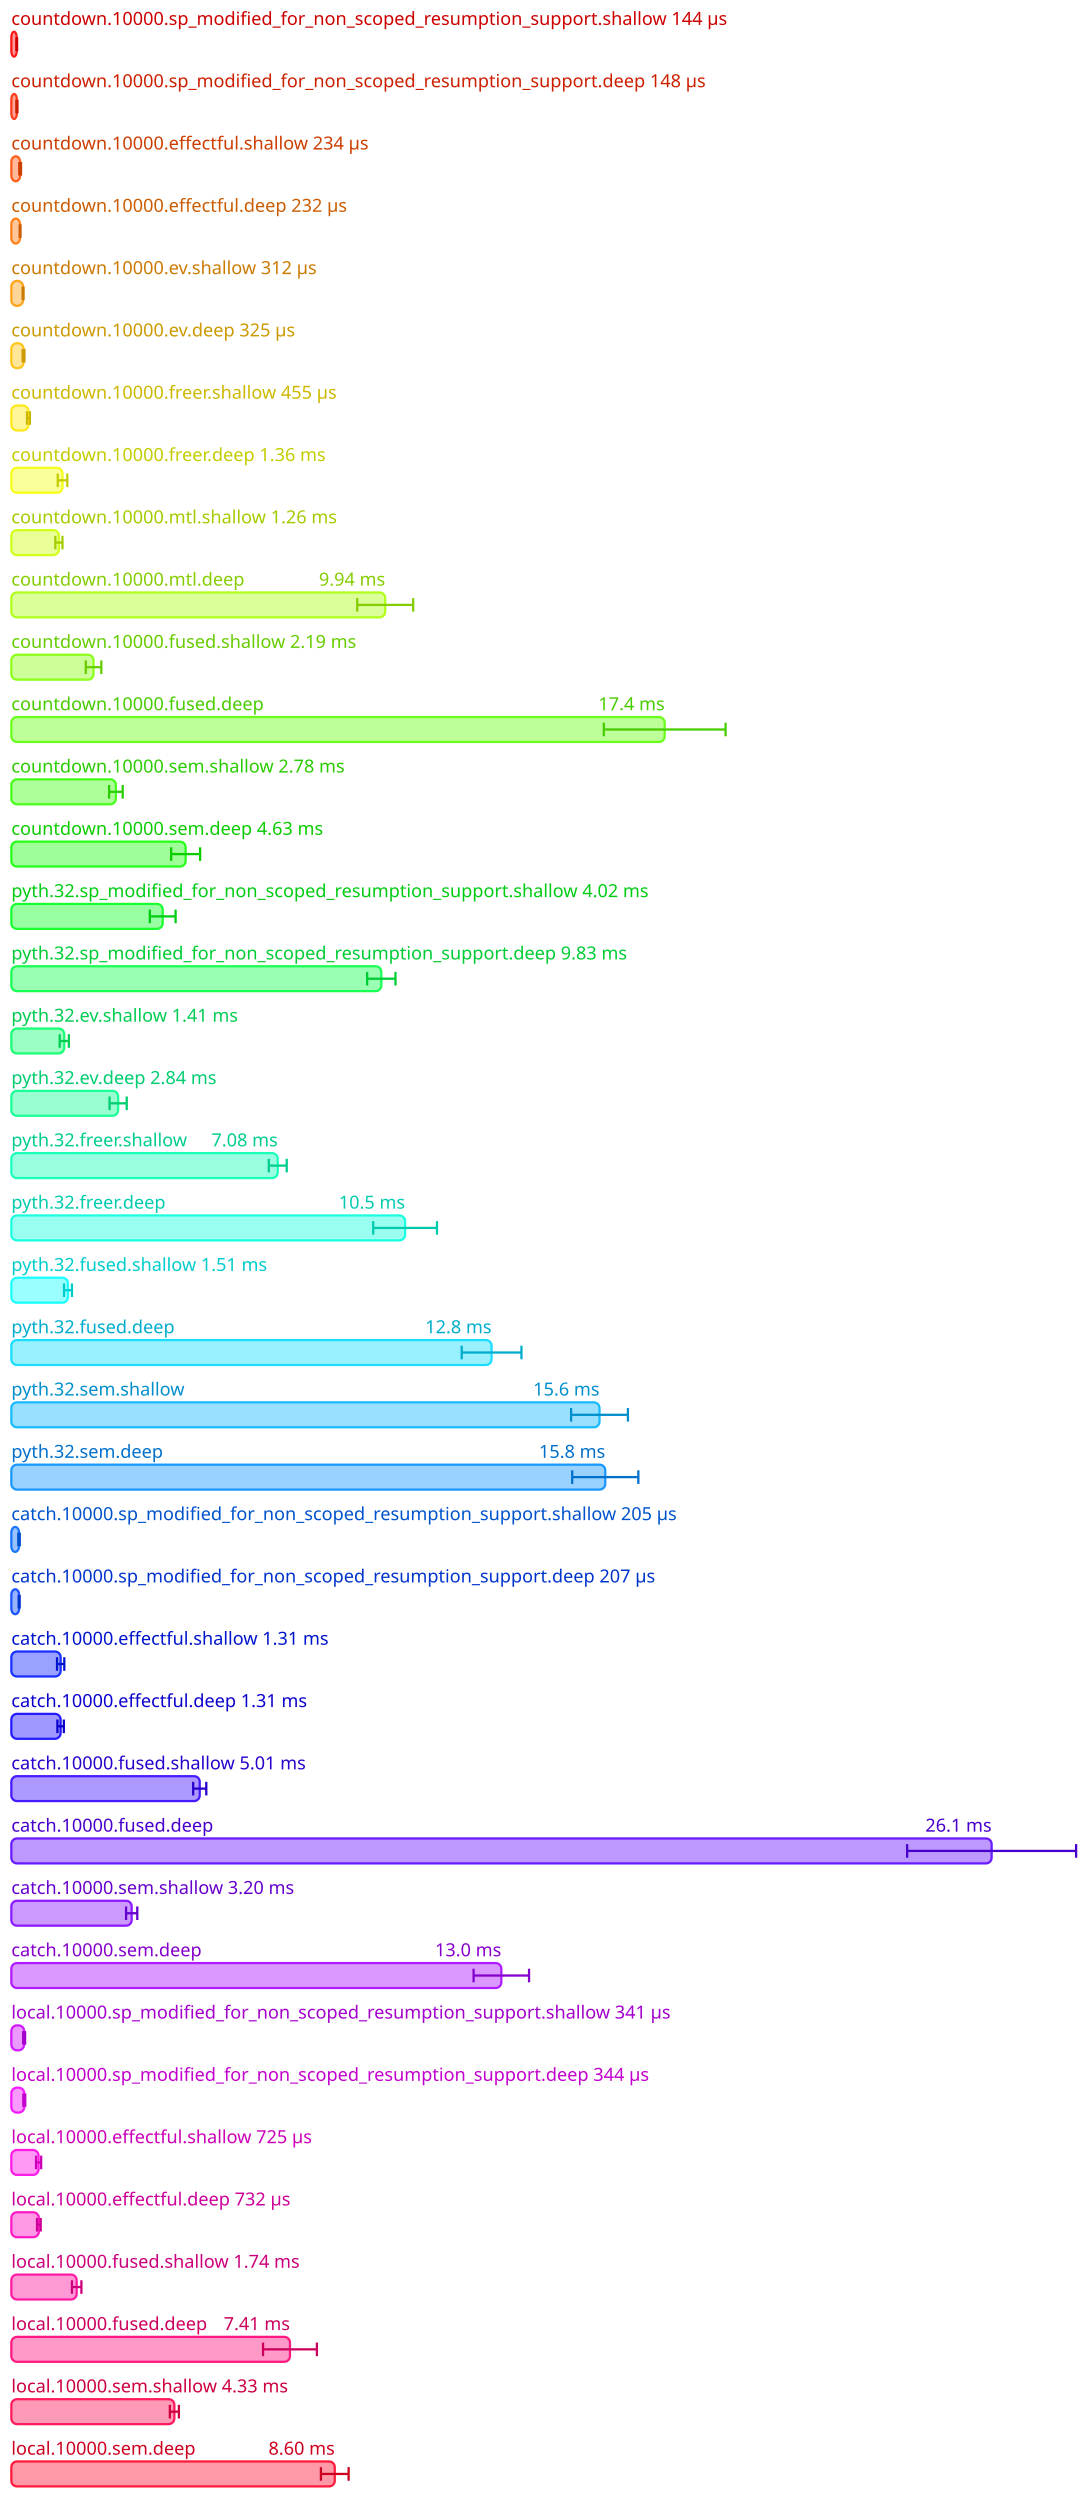
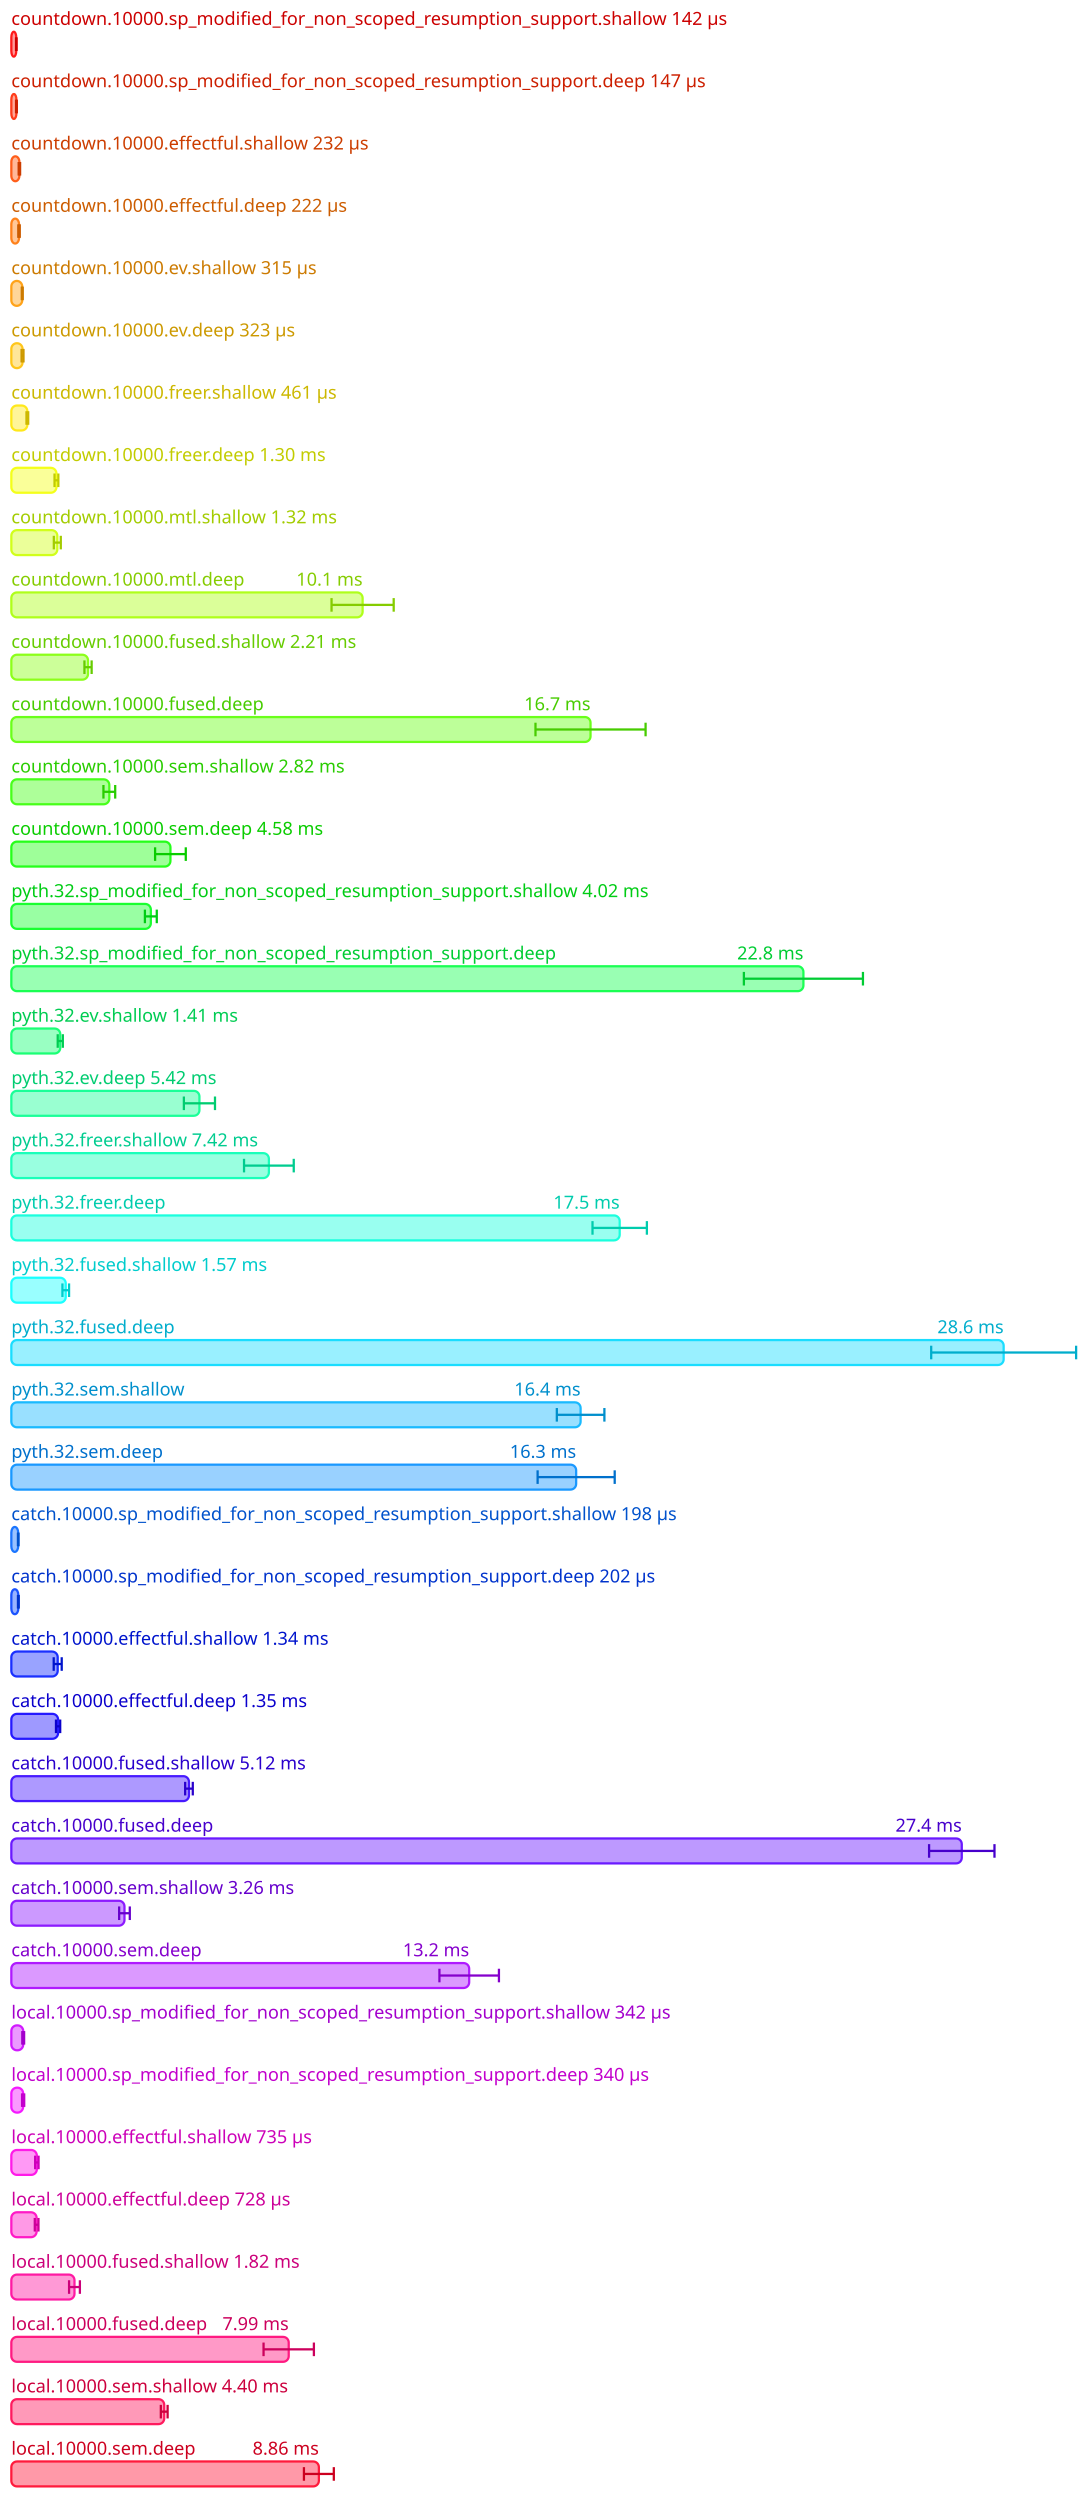
<svg xmlns="http://www.w3.org/2000/svg" height="2207" width="960.0" font-size="16" font-family="sans-serif" stroke-width="2">
  <g transform="translate(10.0 0)">
-     <text fill="hsl(0, 100%, 40%)" y="22">countdown.10000.sp_modified_for_non_scoped_resumption_support.shallow 144  μs</text>
-     <g>
-       <rect y="28" rx="5" height="22" width="4.786" fill="hsl(0, 100%, 80%)" stroke="hsl(0, 100%, 55%)" />
+     <text fill="hsl(0, 100%, 40%)" y="22">countdown.10000.sp_modified_for_non_scoped_resumption_support.shallow 142  μs</text>
+     <g>
+       <rect y="28" rx="5" height="22" width="4.361" fill="hsl(0, 100%, 80%)" stroke="hsl(0, 100%, 55%)" />
      <g stroke="hsl(0, 100%, 40%)">
-         <line x1="4.489" x2="5.084" y1="39" y2="39" />
-         <line x1="4.489" x2="4.489" y1="33" y2="45" />
-         <line x1="5.084" x2="5.084" y1="33" y2="45" />
-       </g>
-     </g>
-     <text fill="hsl(9, 100%, 40%)" y="77">countdown.10000.sp_modified_for_non_scoped_resumption_support.deep 148  μs</text>
-     <g>
-       <rect y="83" rx="5" height="22" width="4.923" fill="hsl(9, 100%, 80%)" stroke="hsl(9, 100%, 55%)" />
+         <line x1="4.164" x2="4.557" y1="39" y2="39" />
+         <line x1="4.164" x2="4.164" y1="33" y2="45" />
+         <line x1="4.557" x2="4.557" y1="33" y2="45" />
+       </g>
+     </g>
+     <text fill="hsl(9, 100%, 40%)" y="77">countdown.10000.sp_modified_for_non_scoped_resumption_support.deep 147  μs</text>
+     <g>
+       <rect y="83" rx="5" height="22" width="4.509" fill="hsl(9, 100%, 80%)" stroke="hsl(9, 100%, 55%)" />
      <g stroke="hsl(9, 100%, 40%)">
-         <line x1="4.466" x2="5.38" y1="94" y2="94" />
-         <line x1="4.466" x2="4.466" y1="88" y2="100" />
-         <line x1="5.38" x2="5.38" y1="88" y2="100" />
-       </g>
-     </g>
-     <text fill="hsl(18, 100%, 40%)" y="132">countdown.10000.effectful.shallow 234  μs</text>
-     <g>
-       <rect y="138" rx="5" height="22" width="7.783" fill="hsl(18, 100%, 80%)" stroke="hsl(18, 100%, 55%)" />
+         <line x1="4.171" x2="4.846" y1="94" y2="94" />
+         <line x1="4.171" x2="4.171" y1="88" y2="100" />
+         <line x1="4.846" x2="4.846" y1="88" y2="100" />
+       </g>
+     </g>
+     <text fill="hsl(18, 100%, 40%)" y="132">countdown.10000.effectful.shallow 232  μs</text>
+     <g>
+       <rect y="138" rx="5" height="22" width="7.116" fill="hsl(18, 100%, 80%)" stroke="hsl(18, 100%, 55%)" />
      <g stroke="hsl(18, 100%, 40%)">
-         <line x1="7.029" x2="8.536" y1="149" y2="149" />
-         <line x1="7.029" x2="7.029" y1="143" y2="155" />
-         <line x1="8.536" x2="8.536" y1="143" y2="155" />
-       </g>
-     </g>
-     <text fill="hsl(27, 100%, 40%)" y="187">countdown.10000.effectful.deep 232  μs</text>
-     <g>
-       <rect y="193" rx="5" height="22" width="7.708" fill="hsl(27, 100%, 80%)" stroke="hsl(27, 100%, 55%)" />
+         <line x1="6.486" x2="7.745" y1="149" y2="149" />
+         <line x1="6.486" x2="6.486" y1="143" y2="155" />
+         <line x1="7.745" x2="7.745" y1="143" y2="155" />
+       </g>
+     </g>
+     <text fill="hsl(27, 100%, 40%)" y="187">countdown.10000.effectful.deep 222  μs</text>
+     <g>
+       <rect y="193" rx="5" height="22" width="6.801" fill="hsl(27, 100%, 80%)" stroke="hsl(27, 100%, 55%)" />
      <g stroke="hsl(27, 100%, 40%)">
-         <line x1="7.352" x2="8.064" y1="204" y2="204" />
-         <line x1="7.352" x2="7.352" y1="198" y2="210" />
-         <line x1="8.064" x2="8.064" y1="198" y2="210" />
-       </g>
-     </g>
-     <text fill="hsl(36, 100%, 40%)" y="242">countdown.10000.ev.shallow 312  μs</text>
-     <g>
-       <rect y="248" rx="5" height="22" width="10.368" fill="hsl(36, 100%, 80%)" stroke="hsl(36, 100%, 55%)" />
+         <line x1="6.152" x2="7.451" y1="204" y2="204" />
+         <line x1="6.152" x2="6.152" y1="198" y2="210" />
+         <line x1="7.451" x2="7.451" y1="198" y2="210" />
+       </g>
+     </g>
+     <text fill="hsl(36, 100%, 40%)" y="242">countdown.10000.ev.shallow 315  μs</text>
+     <g>
+       <rect y="248" rx="5" height="22" width="9.65" fill="hsl(36, 100%, 80%)" stroke="hsl(36, 100%, 55%)" />
      <g stroke="hsl(36, 100%, 40%)">
-         <line x1="10.001" x2="10.734" y1="259" y2="259" />
-         <line x1="10.001" x2="10.001" y1="253" y2="265" />
-         <line x1="10.734" x2="10.734" y1="253" y2="265" />
-       </g>
-     </g>
-     <text fill="hsl(45, 100%, 40%)" y="297">countdown.10000.ev.deep 325  μs</text>
-     <g>
-       <rect y="303" rx="5" height="22" width="10.789" fill="hsl(45, 100%, 80%)" stroke="hsl(45, 100%, 55%)" />
+         <line x1="9.234" x2="10.067" y1="259" y2="259" />
+         <line x1="9.234" x2="9.234" y1="253" y2="265" />
+         <line x1="10.067" x2="10.067" y1="253" y2="265" />
+       </g>
+     </g>
+     <text fill="hsl(45, 100%, 40%)" y="297">countdown.10000.ev.deep 323  μs</text>
+     <g>
+       <rect y="303" rx="5" height="22" width="9.902" fill="hsl(45, 100%, 80%)" stroke="hsl(45, 100%, 55%)" />
      <g stroke="hsl(45, 100%, 40%)">
-         <line x1="10.007" x2="11.571" y1="314" y2="314" />
-         <line x1="10.007" x2="10.007" y1="308" y2="320" />
-         <line x1="11.571" x2="11.571" y1="308" y2="320" />
-       </g>
-     </g>
-     <text fill="hsl(54, 100%, 40%)" y="352">countdown.10000.freer.shallow 455  μs</text>
-     <g>
-       <rect y="358" rx="5" height="22" width="15.099" fill="hsl(54, 100%, 80%)" stroke="hsl(54, 100%, 55%)" />
+         <line x1="9.057" x2="10.747" y1="314" y2="314" />
+         <line x1="9.057" x2="9.057" y1="308" y2="320" />
+         <line x1="10.747" x2="10.747" y1="308" y2="320" />
+       </g>
+     </g>
+     <text fill="hsl(54, 100%, 40%)" y="352">countdown.10000.freer.shallow 461  μs</text>
+     <g>
+       <rect y="358" rx="5" height="22" width="14.137" fill="hsl(54, 100%, 80%)" stroke="hsl(54, 100%, 55%)" />
      <g stroke="hsl(54, 100%, 40%)">
-         <line x1="13.824" x2="16.374" y1="369" y2="369" />
-         <line x1="13.824" x2="13.824" y1="363" y2="375" />
-         <line x1="16.374" x2="16.374" y1="363" y2="375" />
-       </g>
-     </g>
-     <text fill="hsl(63, 100%, 40%)" y="407">countdown.10000.freer.deep 1.36 ms</text>
-     <g>
-       <rect y="413" rx="5" height="22" width="45.186" fill="hsl(63, 100%, 80%)" stroke="hsl(63, 100%, 55%)" />
+         <line x1="13.374" x2="14.9" y1="369" y2="369" />
+         <line x1="13.374" x2="13.374" y1="363" y2="375" />
+         <line x1="14.9" x2="14.9" y1="363" y2="375" />
+       </g>
+     </g>
+     <text fill="hsl(63, 100%, 40%)" y="407">countdown.10000.freer.deep 1.30 ms</text>
+     <g>
+       <rect y="413" rx="5" height="22" width="39.823" fill="hsl(63, 100%, 80%)" stroke="hsl(63, 100%, 55%)" />
      <g stroke="hsl(63, 100%, 40%)">
-         <line x1="40.967" x2="49.405" y1="424" y2="424" />
-         <line x1="40.967" x2="40.967" y1="418" y2="430" />
-         <line x1="49.405" x2="49.405" y1="418" y2="430" />
-       </g>
-     </g>
-     <text fill="hsl(72, 100%, 40%)" y="462">countdown.10000.mtl.shallow 1.26 ms</text>
-     <g>
-       <rect y="468" rx="5" height="22" width="42.006" fill="hsl(72, 100%, 80%)" stroke="hsl(72, 100%, 55%)" />
+         <line x1="38.142" x2="41.503" y1="424" y2="424" />
+         <line x1="38.142" x2="38.142" y1="418" y2="430" />
+         <line x1="41.503" x2="41.503" y1="418" y2="430" />
+       </g>
+     </g>
+     <text fill="hsl(72, 100%, 40%)" y="462">countdown.10000.mtl.shallow 1.32 ms</text>
+     <g>
+       <rect y="468" rx="5" height="22" width="40.596" fill="hsl(72, 100%, 80%)" stroke="hsl(72, 100%, 55%)" />
      <g stroke="hsl(72, 100%, 40%)">
-         <line x1="38.856" x2="45.157" y1="479" y2="479" />
-         <line x1="38.856" x2="38.856" y1="473" y2="485" />
-         <line x1="45.157" x2="45.157" y1="473" y2="485" />
+         <line x1="37.519" x2="43.672" y1="479" y2="479" />
+         <line x1="37.519" x2="37.519" y1="473" y2="485" />
+         <line x1="43.672" x2="43.672" y1="473" y2="485" />
      </g>
    </g>
    <g fill="hsl(81, 100%, 40%)">
      <text y="517">countdown.10000.mtl.deep</text>
-       <text y="517" x="330.058" text-anchor="end">9.94 ms</text>
-     </g>
-     <g>
-       <rect y="523" rx="5" height="22" width="330.058" fill="hsl(81, 100%, 80%)" stroke="hsl(81, 100%, 55%)" />
+       <text y="517" x="310.121" text-anchor="end">10.1 ms</text>
+     </g>
+     <g>
+       <rect y="523" rx="5" height="22" width="310.121" fill="hsl(81, 100%, 80%)" stroke="hsl(81, 100%, 55%)" />
      <g stroke="hsl(81, 100%, 40%)">
-         <line x1="305.349" x2="354.767" y1="534" y2="534" />
-         <line x1="305.349" x2="305.349" y1="528" y2="540" />
-         <line x1="354.767" x2="354.767" y1="528" y2="540" />
-       </g>
-     </g>
-     <text fill="hsl(90, 100%, 40%)" y="572">countdown.10000.fused.shallow 2.19 ms</text>
-     <g>
-       <rect y="578" rx="5" height="22" width="72.582" fill="hsl(90, 100%, 80%)" stroke="hsl(90, 100%, 55%)" />
+         <line x1="282.687" x2="337.555" y1="534" y2="534" />
+         <line x1="282.687" x2="282.687" y1="528" y2="540" />
+         <line x1="337.555" x2="337.555" y1="528" y2="540" />
+       </g>
+     </g>
+     <text fill="hsl(90, 100%, 40%)" y="572">countdown.10000.fused.shallow 2.21 ms</text>
+     <g>
+       <rect y="578" rx="5" height="22" width="67.719" fill="hsl(90, 100%, 80%)" stroke="hsl(90, 100%, 55%)" />
      <g stroke="hsl(90, 100%, 40%)">
-         <line x1="65.713" x2="79.452" y1="589" y2="589" />
-         <line x1="65.713" x2="65.713" y1="583" y2="595" />
-         <line x1="79.452" x2="79.452" y1="583" y2="595" />
+         <line x1="64.544" x2="70.894" y1="589" y2="589" />
+         <line x1="64.544" x2="64.544" y1="583" y2="595" />
+         <line x1="70.894" x2="70.894" y1="583" y2="595" />
      </g>
    </g>
    <g fill="hsl(99, 100%, 40%)">
      <text y="627">countdown.10000.fused.deep</text>
-       <text y="627" x="576.783" text-anchor="end">17.4 ms</text>
-     </g>
-     <g>
-       <rect y="633" rx="5" height="22" width="576.783" fill="hsl(99, 100%, 80%)" stroke="hsl(99, 100%, 55%)" />
+       <text y="627" x="511.326" text-anchor="end">16.7 ms</text>
+     </g>
+     <g>
+       <rect y="633" rx="5" height="22" width="511.326" fill="hsl(99, 100%, 80%)" stroke="hsl(99, 100%, 55%)" />
      <g stroke="hsl(99, 100%, 40%)">
-         <line x1="523.038" x2="630.529" y1="644" y2="644" />
-         <line x1="523.038" x2="523.038" y1="638" y2="650" />
-         <line x1="630.529" x2="630.529" y1="638" y2="650" />
-       </g>
-     </g>
-     <text fill="hsl(108, 100%, 40%)" y="682">countdown.10000.sem.shallow 2.78 ms</text>
-     <g>
-       <rect y="688" rx="5" height="22" width="92.338" fill="hsl(108, 100%, 80%)" stroke="hsl(108, 100%, 55%)" />
+         <line x1="462.728" x2="559.925" y1="644" y2="644" />
+         <line x1="462.728" x2="462.728" y1="638" y2="650" />
+         <line x1="559.925" x2="559.925" y1="638" y2="650" />
+       </g>
+     </g>
+     <text fill="hsl(108, 100%, 40%)" y="682">countdown.10000.sem.shallow 2.82 ms</text>
+     <g>
+       <rect y="688" rx="5" height="22" width="86.506" fill="hsl(108, 100%, 80%)" stroke="hsl(108, 100%, 55%)" />
      <g stroke="hsl(108, 100%, 40%)">
-         <line x1="86.357" x2="98.32" y1="699" y2="699" />
-         <line x1="86.357" x2="86.357" y1="693" y2="705" />
-         <line x1="98.32" x2="98.32" y1="693" y2="705" />
-       </g>
-     </g>
-     <text fill="hsl(117, 100%, 40%)" y="737">countdown.10000.sem.deep 4.63 ms</text>
-     <g>
-       <rect y="743" rx="5" height="22" width="153.887" fill="hsl(117, 100%, 80%)" stroke="hsl(117, 100%, 55%)" />
+         <line x1="81.317" x2="91.694" y1="699" y2="699" />
+         <line x1="81.317" x2="81.317" y1="693" y2="705" />
+         <line x1="91.694" x2="91.694" y1="693" y2="705" />
+       </g>
+     </g>
+     <text fill="hsl(117, 100%, 40%)" y="737">countdown.10000.sem.deep 4.58 ms</text>
+     <g>
+       <rect y="743" rx="5" height="22" width="140.467" fill="hsl(117, 100%, 80%)" stroke="hsl(117, 100%, 55%)" />
      <g stroke="hsl(117, 100%, 40%)">
-         <line x1="141.114" x2="166.66" y1="754" y2="754" />
-         <line x1="141.114" x2="141.114" y1="748" y2="760" />
-         <line x1="166.66" x2="166.66" y1="748" y2="760" />
+         <line x1="126.925" x2="154.009" y1="754" y2="754" />
+         <line x1="126.925" x2="126.925" y1="748" y2="760" />
+         <line x1="154.009" x2="154.009" y1="748" y2="760" />
      </g>
    </g>
    <text fill="hsl(126, 100%, 40%)" y="792">pyth.32.sp_modified_for_non_scoped_resumption_support.shallow 4.02 ms</text>
    <g>
-       <rect y="798" rx="5" height="22" width="133.634" fill="hsl(126, 100%, 80%)" stroke="hsl(126, 100%, 55%)" />
+       <rect y="798" rx="5" height="22" width="123.164" fill="hsl(126, 100%, 80%)" stroke="hsl(126, 100%, 55%)" />
      <g stroke="hsl(126, 100%, 40%)">
-         <line x1="122.252" x2="145.015" y1="809" y2="809" />
-         <line x1="122.252" x2="122.252" y1="803" y2="815" />
-         <line x1="145.015" x2="145.015" y1="803" y2="815" />
-       </g>
-     </g>
-     <text fill="hsl(135, 100%, 40%)" y="847">pyth.32.sp_modified_for_non_scoped_resumption_support.deep 9.83 ms</text>
-     <g>
-       <rect y="853" rx="5" height="22" width="326.627" fill="hsl(135, 100%, 80%)" stroke="hsl(135, 100%, 55%)" />
+         <line x1="117.924" x2="128.405" y1="809" y2="809" />
+         <line x1="117.924" x2="117.924" y1="803" y2="815" />
+         <line x1="128.405" x2="128.405" y1="803" y2="815" />
+       </g>
+     </g>
+     <g fill="hsl(135, 100%, 40%)">
+       <text y="847">pyth.32.sp_modified_for_non_scoped_resumption_support.deep</text>
+       <text y="847" x="699.254" text-anchor="end">22.8 ms</text>
+     </g>
+     <g>
+       <rect y="853" rx="5" height="22" width="699.254" fill="hsl(135, 100%, 80%)" stroke="hsl(135, 100%, 55%)" />
      <g stroke="hsl(135, 100%, 40%)">
-         <line x1="314.113" x2="339.14" y1="864" y2="864" />
-         <line x1="314.113" x2="314.113" y1="858" y2="870" />
-         <line x1="339.14" x2="339.14" y1="858" y2="870" />
+         <line x1="646.696" x2="751.812" y1="864" y2="864" />
+         <line x1="646.696" x2="646.696" y1="858" y2="870" />
+         <line x1="751.812" x2="751.812" y1="858" y2="870" />
      </g>
    </g>
    <text fill="hsl(144, 100%, 40%)" y="902">pyth.32.ev.shallow 1.41 ms</text>
    <g>
-       <rect y="908" rx="5" height="22" width="46.736" fill="hsl(144, 100%, 80%)" stroke="hsl(144, 100%, 55%)" />
+       <rect y="908" rx="5" height="22" width="43.209" fill="hsl(144, 100%, 80%)" stroke="hsl(144, 100%, 55%)" />
      <g stroke="hsl(144, 100%, 40%)">
-         <line x1="42.697" x2="50.774" y1="919" y2="919" />
-         <line x1="42.697" x2="42.697" y1="913" y2="925" />
-         <line x1="50.774" x2="50.774" y1="913" y2="925" />
-       </g>
-     </g>
-     <text fill="hsl(153, 100%, 40%)" y="957">pyth.32.ev.deep 2.84 ms</text>
-     <g>
-       <rect y="963" rx="5" height="22" width="94.292" fill="hsl(153, 100%, 80%)" stroke="hsl(153, 100%, 55%)" />
+         <line x1="40.953" x2="45.465" y1="919" y2="919" />
+         <line x1="40.953" x2="40.953" y1="913" y2="925" />
+         <line x1="45.465" x2="45.465" y1="913" y2="925" />
+       </g>
+     </g>
+     <text fill="hsl(153, 100%, 40%)" y="957">pyth.32.ev.deep 5.42 ms</text>
+     <g>
+       <rect y="963" rx="5" height="22" width="166.059" fill="hsl(153, 100%, 80%)" stroke="hsl(153, 100%, 55%)" />
      <g stroke="hsl(153, 100%, 40%)">
-         <line x1="86.709" x2="101.876" y1="974" y2="974" />
-         <line x1="86.709" x2="86.709" y1="968" y2="980" />
-         <line x1="101.876" x2="101.876" y1="968" y2="980" />
-       </g>
-     </g>
-     <g fill="hsl(162, 100%, 40%)">
-       <text y="1012">pyth.32.freer.shallow</text>
-       <text y="1012" x="235.198" text-anchor="end">7.08 ms</text>
-     </g>
-     <g>
-       <rect y="1018" rx="5" height="22" width="235.198" fill="hsl(162, 100%, 80%)" stroke="hsl(162, 100%, 55%)" />
+         <line x1="152.322" x2="179.796" y1="974" y2="974" />
+         <line x1="152.322" x2="152.322" y1="968" y2="980" />
+         <line x1="179.796" x2="179.796" y1="968" y2="980" />
+       </g>
+     </g>
+     <text fill="hsl(162, 100%, 40%)" y="1012">pyth.32.freer.shallow 7.42 ms</text>
+     <g>
+       <rect y="1018" rx="5" height="22" width="227.378" fill="hsl(162, 100%, 80%)" stroke="hsl(162, 100%, 55%)" />
      <g stroke="hsl(162, 100%, 40%)">
-         <line x1="227.277" x2="243.119" y1="1029" y2="1029" />
-         <line x1="227.277" x2="227.277" y1="1023" y2="1035" />
-         <line x1="243.119" x2="243.119" y1="1023" y2="1035" />
+         <line x1="205.433" x2="249.323" y1="1029" y2="1029" />
+         <line x1="205.433" x2="205.433" y1="1023" y2="1035" />
+         <line x1="249.323" x2="249.323" y1="1023" y2="1035" />
      </g>
    </g>
    <g fill="hsl(171, 100%, 40%)">
      <text y="1067">pyth.32.freer.deep</text>
-       <text y="1067" x="347.611" text-anchor="end">10.5 ms</text>
-     </g>
-     <g>
-       <rect y="1073" rx="5" height="22" width="347.611" fill="hsl(171, 100%, 80%)" stroke="hsl(171, 100%, 55%)" />
+       <text y="1067" x="537.066" text-anchor="end">17.5 ms</text>
+     </g>
+     <g>
+       <rect y="1073" rx="5" height="22" width="537.066" fill="hsl(171, 100%, 80%)" stroke="hsl(171, 100%, 55%)" />
      <g stroke="hsl(171, 100%, 40%)">
-         <line x1="319.472" x2="375.749" y1="1084" y2="1084" />
-         <line x1="319.472" x2="319.472" y1="1078" y2="1090" />
-         <line x1="375.749" x2="375.749" y1="1078" y2="1090" />
-       </g>
-     </g>
-     <text fill="hsl(180, 100%, 40%)" y="1122">pyth.32.fused.shallow 1.51 ms</text>
-     <g>
-       <rect y="1128" rx="5" height="22" width="50.025" fill="hsl(180, 100%, 80%)" stroke="hsl(180, 100%, 55%)" />
+         <line x1="513.066" x2="561.066" y1="1084" y2="1084" />
+         <line x1="513.066" x2="513.066" y1="1078" y2="1090" />
+         <line x1="561.066" x2="561.066" y1="1078" y2="1090" />
+       </g>
+     </g>
+     <text fill="hsl(180, 100%, 40%)" y="1122">pyth.32.fused.shallow 1.57 ms</text>
+     <g>
+       <rect y="1128" rx="5" height="22" width="48.043" fill="hsl(180, 100%, 80%)" stroke="hsl(180, 100%, 55%)" />
      <g stroke="hsl(180, 100%, 40%)">
-         <line x1="46.523" x2="53.527" y1="1139" y2="1139" />
-         <line x1="46.523" x2="46.523" y1="1133" y2="1145" />
-         <line x1="53.527" x2="53.527" y1="1133" y2="1145" />
+         <line x1="45.114" x2="50.973" y1="1139" y2="1139" />
+         <line x1="45.114" x2="45.114" y1="1133" y2="1145" />
+         <line x1="50.973" x2="50.973" y1="1133" y2="1145" />
      </g>
    </g>
    <g fill="hsl(189, 100%, 40%)">
      <text y="1177">pyth.32.fused.deep</text>
-       <text y="1177" x="423.952" text-anchor="end">12.8 ms</text>
-     </g>
-     <g>
-       <rect y="1183" rx="5" height="22" width="423.952" fill="hsl(189, 100%, 80%)" stroke="hsl(189, 100%, 55%)" />
+       <text y="1177" x="876.03" text-anchor="end">28.6 ms</text>
+     </g>
+     <g>
+       <rect y="1183" rx="5" height="22" width="876.03" fill="hsl(189, 100%, 80%)" stroke="hsl(189, 100%, 55%)" />
      <g stroke="hsl(189, 100%, 40%)">
-         <line x1="397.571" x2="450.334" y1="1194" y2="1194" />
-         <line x1="397.571" x2="397.571" y1="1188" y2="1200" />
-         <line x1="450.334" x2="450.334" y1="1188" y2="1200" />
+         <line x1="812.06" x2="940.0" y1="1194" y2="1194" />
+         <line x1="812.06" x2="812.06" y1="1188" y2="1200" />
+         <line x1="940.0" x2="940.0" y1="1188" y2="1200" />
      </g>
    </g>
    <g fill="hsl(198, 100%, 40%)">
      <text y="1232">pyth.32.sem.shallow</text>
-       <text y="1232" x="519.248" text-anchor="end">15.6 ms</text>
-     </g>
-     <g>
-       <rect y="1238" rx="5" height="22" width="519.248" fill="hsl(198, 100%, 80%)" stroke="hsl(198, 100%, 55%)" />
+       <text y="1232" x="502.559" text-anchor="end">16.4 ms</text>
+     </g>
+     <g>
+       <rect y="1238" rx="5" height="22" width="502.559" fill="hsl(198, 100%, 80%)" stroke="hsl(198, 100%, 55%)" />
      <g stroke="hsl(198, 100%, 40%)">
-         <line x1="494.167" x2="544.328" y1="1249" y2="1249" />
-         <line x1="494.167" x2="494.167" y1="1243" y2="1255" />
-         <line x1="544.328" x2="544.328" y1="1243" y2="1255" />
+         <line x1="481.563" x2="523.555" y1="1249" y2="1249" />
+         <line x1="481.563" x2="481.563" y1="1243" y2="1255" />
+         <line x1="523.555" x2="523.555" y1="1243" y2="1255" />
      </g>
    </g>
    <g fill="hsl(207, 100%, 40%)">
      <text y="1287">pyth.32.sem.deep</text>
-       <text y="1287" x="524.328" text-anchor="end">15.8 ms</text>
-     </g>
-     <g>
-       <rect y="1293" rx="5" height="22" width="524.328" fill="hsl(207, 100%, 80%)" stroke="hsl(207, 100%, 55%)" />
+       <text y="1287" x="498.632" text-anchor="end">16.3 ms</text>
+     </g>
+     <g>
+       <rect y="1293" rx="5" height="22" width="498.632" fill="hsl(207, 100%, 80%)" stroke="hsl(207, 100%, 55%)" />
      <g stroke="hsl(207, 100%, 40%)">
-         <line x1="495.132" x2="553.524" y1="1304" y2="1304" />
-         <line x1="495.132" x2="495.132" y1="1298" y2="1310" />
-         <line x1="553.524" x2="553.524" y1="1298" y2="1310" />
-       </g>
-     </g>
-     <text fill="hsl(216, 100%, 40%)" y="1342">catch.10000.sp_modified_for_non_scoped_resumption_support.shallow 205  μs</text>
-     <g>
-       <rect y="1348" rx="5" height="22" width="6.812" fill="hsl(216, 100%, 80%)" stroke="hsl(216, 100%, 55%)" />
+         <line x1="464.605" x2="532.659" y1="1304" y2="1304" />
+         <line x1="464.605" x2="464.605" y1="1298" y2="1310" />
+         <line x1="532.659" x2="532.659" y1="1298" y2="1310" />
+       </g>
+     </g>
+     <text fill="hsl(216, 100%, 40%)" y="1342">catch.10000.sp_modified_for_non_scoped_resumption_support.shallow 198  μs</text>
+     <g>
+       <rect y="1348" rx="5" height="22" width="6.074" fill="hsl(216, 100%, 80%)" stroke="hsl(216, 100%, 55%)" />
      <g stroke="hsl(216, 100%, 40%)">
-         <line x1="6.152" x2="7.473" y1="1359" y2="1359" />
-         <line x1="6.152" x2="6.152" y1="1353" y2="1365" />
-         <line x1="7.473" x2="7.473" y1="1353" y2="1365" />
-       </g>
-     </g>
-     <text fill="hsl(225, 100%, 40%)" y="1397">catch.10000.sp_modified_for_non_scoped_resumption_support.deep 207  μs</text>
-     <g>
-       <rect y="1403" rx="5" height="22" width="6.892" fill="hsl(225, 100%, 80%)" stroke="hsl(225, 100%, 55%)" />
+         <line x1="5.836" x2="6.311" y1="1359" y2="1359" />
+         <line x1="5.836" x2="5.836" y1="1353" y2="1365" />
+         <line x1="6.311" x2="6.311" y1="1353" y2="1365" />
+       </g>
+     </g>
+     <text fill="hsl(225, 100%, 40%)" y="1397">catch.10000.sp_modified_for_non_scoped_resumption_support.deep 202  μs</text>
+     <g>
+       <rect y="1403" rx="5" height="22" width="6.187" fill="hsl(225, 100%, 80%)" stroke="hsl(225, 100%, 55%)" />
      <g stroke="hsl(225, 100%, 40%)">
-         <line x1="6.464" x2="7.319" y1="1414" y2="1414" />
-         <line x1="6.464" x2="6.464" y1="1408" y2="1420" />
-         <line x1="7.319" x2="7.319" y1="1408" y2="1420" />
-       </g>
-     </g>
-     <text fill="hsl(234, 100%, 40%)" y="1452">catch.10000.effectful.shallow 1.31 ms</text>
-     <g>
-       <rect y="1458" rx="5" height="22" width="43.553" fill="hsl(234, 100%, 80%)" stroke="hsl(234, 100%, 55%)" />
+         <line x1="5.855" x2="6.518" y1="1414" y2="1414" />
+         <line x1="5.855" x2="5.855" y1="1408" y2="1420" />
+         <line x1="6.518" x2="6.518" y1="1408" y2="1420" />
+       </g>
+     </g>
+     <text fill="hsl(234, 100%, 40%)" y="1452">catch.10000.effectful.shallow 1.34 ms</text>
+     <g>
+       <rect y="1458" rx="5" height="22" width="40.947" fill="hsl(234, 100%, 80%)" stroke="hsl(234, 100%, 55%)" />
      <g stroke="hsl(234, 100%, 40%)">
-         <line x1="40.345" x2="46.762" y1="1469" y2="1469" />
-         <line x1="40.345" x2="40.345" y1="1463" y2="1475" />
-         <line x1="46.762" x2="46.762" y1="1463" y2="1475" />
-       </g>
-     </g>
-     <text fill="hsl(243, 100%, 40%)" y="1507">catch.10000.effectful.deep 1.31 ms</text>
-     <g>
-       <rect y="1513" rx="5" height="22" width="43.509" fill="hsl(243, 100%, 80%)" stroke="hsl(243, 100%, 55%)" />
+         <line x1="37.414" x2="44.481" y1="1469" y2="1469" />
+         <line x1="37.414" x2="37.414" y1="1463" y2="1475" />
+         <line x1="44.481" x2="44.481" y1="1463" y2="1475" />
+       </g>
+     </g>
+     <text fill="hsl(243, 100%, 40%)" y="1507">catch.10000.effectful.deep 1.35 ms</text>
+     <g>
+       <rect y="1513" rx="5" height="22" width="41.277" fill="hsl(243, 100%, 80%)" stroke="hsl(243, 100%, 55%)" />
      <g stroke="hsl(243, 100%, 40%)">
-         <line x1="40.671" x2="46.348" y1="1524" y2="1524" />
-         <line x1="40.671" x2="40.671" y1="1518" y2="1530" />
-         <line x1="46.348" x2="46.348" y1="1518" y2="1530" />
-       </g>
-     </g>
-     <text fill="hsl(252, 100%, 40%)" y="1562">catch.10000.fused.shallow 5.01 ms</text>
-     <g>
-       <rect y="1568" rx="5" height="22" width="166.327" fill="hsl(252, 100%, 80%)" stroke="hsl(252, 100%, 55%)" />
+         <line x1="39.418" x2="43.136" y1="1524" y2="1524" />
+         <line x1="39.418" x2="39.418" y1="1518" y2="1530" />
+         <line x1="43.136" x2="43.136" y1="1518" y2="1530" />
+       </g>
+     </g>
+     <text fill="hsl(252, 100%, 40%)" y="1562">catch.10000.fused.shallow 5.12 ms</text>
+     <g>
+       <rect y="1568" rx="5" height="22" width="156.826" fill="hsl(252, 100%, 80%)" stroke="hsl(252, 100%, 55%)" />
      <g stroke="hsl(252, 100%, 40%)">
-         <line x1="160.546" x2="172.109" y1="1579" y2="1579" />
-         <line x1="160.546" x2="160.546" y1="1573" y2="1585" />
-         <line x1="172.109" x2="172.109" y1="1573" y2="1585" />
+         <line x1="153.468" x2="160.185" y1="1579" y2="1579" />
+         <line x1="153.468" x2="153.468" y1="1573" y2="1585" />
+         <line x1="160.185" x2="160.185" y1="1573" y2="1585" />
      </g>
    </g>
    <g fill="hsl(261, 100%, 40%)">
      <text y="1617">catch.10000.fused.deep</text>
-       <text y="1617" x="865.418" text-anchor="end">26.1 ms</text>
-     </g>
-     <g>
-       <rect y="1623" rx="5" height="22" width="865.418" fill="hsl(261, 100%, 80%)" stroke="hsl(261, 100%, 55%)" />
+       <text y="1617" x="839.061" text-anchor="end">27.4 ms</text>
+     </g>
+     <g>
+       <rect y="1623" rx="5" height="22" width="839.061" fill="hsl(261, 100%, 80%)" stroke="hsl(261, 100%, 55%)" />
      <g stroke="hsl(261, 100%, 40%)">
-         <line x1="790.835" x2="940.0" y1="1634" y2="1634" />
-         <line x1="790.835" x2="790.835" y1="1628" y2="1640" />
-         <line x1="940.0" x2="940.0" y1="1628" y2="1640" />
-       </g>
-     </g>
-     <text fill="hsl(270, 100%, 40%)" y="1672">catch.10000.sem.shallow 3.20 ms</text>
-     <g>
-       <rect y="1678" rx="5" height="22" width="106.248" fill="hsl(270, 100%, 80%)" stroke="hsl(270, 100%, 55%)" />
+         <line x1="810.197" x2="867.926" y1="1634" y2="1634" />
+         <line x1="810.197" x2="810.197" y1="1628" y2="1640" />
+         <line x1="867.926" x2="867.926" y1="1628" y2="1640" />
+       </g>
+     </g>
+     <text fill="hsl(270, 100%, 40%)" y="1672">catch.10000.sem.shallow 3.26 ms</text>
+     <g>
+       <rect y="1678" rx="5" height="22" width="99.885" fill="hsl(270, 100%, 80%)" stroke="hsl(270, 100%, 55%)" />
      <g stroke="hsl(270, 100%, 40%)">
-         <line x1="101.304" x2="111.192" y1="1689" y2="1689" />
-         <line x1="101.304" x2="101.304" y1="1683" y2="1695" />
-         <line x1="111.192" x2="111.192" y1="1683" y2="1695" />
+         <line x1="95.19" x2="104.58" y1="1689" y2="1689" />
+         <line x1="95.19" x2="95.19" y1="1683" y2="1695" />
+         <line x1="104.58" x2="104.58" y1="1683" y2="1695" />
      </g>
    </g>
    <g fill="hsl(279, 100%, 40%)">
      <text y="1727">catch.10000.sem.deep</text>
-       <text y="1727" x="432.559" text-anchor="end">13.0 ms</text>
-     </g>
-     <g>
-       <rect y="1733" rx="5" height="22" width="432.559" fill="hsl(279, 100%, 80%)" stroke="hsl(279, 100%, 55%)" />
+       <text y="1727" x="404.193" text-anchor="end">13.2 ms</text>
+     </g>
+     <g>
+       <rect y="1733" rx="5" height="22" width="404.193" fill="hsl(279, 100%, 80%)" stroke="hsl(279, 100%, 55%)" />
      <g stroke="hsl(279, 100%, 40%)">
-         <line x1="408.084" x2="457.034" y1="1744" y2="1744" />
-         <line x1="408.084" x2="408.084" y1="1738" y2="1750" />
-         <line x1="457.034" x2="457.034" y1="1738" y2="1750" />
-       </g>
-     </g>
-     <text fill="hsl(288, 100%, 40%)" y="1782">local.10000.sp_modified_for_non_scoped_resumption_support.shallow 341  μs</text>
-     <g>
-       <rect y="1788" rx="5" height="22" width="11.315" fill="hsl(288, 100%, 80%)" stroke="hsl(288, 100%, 55%)" />
+         <line x1="377.923" x2="430.463" y1="1744" y2="1744" />
+         <line x1="377.923" x2="377.923" y1="1738" y2="1750" />
+         <line x1="430.463" x2="430.463" y1="1738" y2="1750" />
+       </g>
+     </g>
+     <text fill="hsl(288, 100%, 40%)" y="1782">local.10000.sp_modified_for_non_scoped_resumption_support.shallow 342  μs</text>
+     <g>
+       <rect y="1788" rx="5" height="22" width="10.486" fill="hsl(288, 100%, 80%)" stroke="hsl(288, 100%, 55%)" />
      <g stroke="hsl(288, 100%, 40%)">
-         <line x1="10.467" x2="12.163" y1="1799" y2="1799" />
-         <line x1="10.467" x2="10.467" y1="1793" y2="1805" />
-         <line x1="12.163" x2="12.163" y1="1793" y2="1805" />
-       </g>
-     </g>
-     <text fill="hsl(297, 100%, 40%)" y="1837">local.10000.sp_modified_for_non_scoped_resumption_support.deep 344  μs</text>
-     <g>
-       <rect y="1843" rx="5" height="22" width="11.432" fill="hsl(297, 100%, 80%)" stroke="hsl(297, 100%, 55%)" />
+         <line x1="9.68" x2="11.293" y1="1799" y2="1799" />
+         <line x1="9.68" x2="9.68" y1="1793" y2="1805" />
+         <line x1="11.293" x2="11.293" y1="1793" y2="1805" />
+       </g>
+     </g>
+     <text fill="hsl(297, 100%, 40%)" y="1837">local.10000.sp_modified_for_non_scoped_resumption_support.deep 340  μs</text>
+     <g>
+       <rect y="1843" rx="5" height="22" width="10.424" fill="hsl(297, 100%, 80%)" stroke="hsl(297, 100%, 55%)" />
      <g stroke="hsl(297, 100%, 40%)">
-         <line x1="10.583" x2="12.281" y1="1854" y2="1854" />
-         <line x1="10.583" x2="10.583" y1="1848" y2="1860" />
-         <line x1="12.281" x2="12.281" y1="1848" y2="1860" />
-       </g>
-     </g>
-     <text fill="hsl(306, 100%, 40%)" y="1892">local.10000.effectful.shallow 725  μs</text>
-     <g>
-       <rect y="1898" rx="5" height="22" width="24.067" fill="hsl(306, 100%, 80%)" stroke="hsl(306, 100%, 55%)" />
+         <line x1="9.483" x2="11.365" y1="1854" y2="1854" />
+         <line x1="9.483" x2="9.483" y1="1848" y2="1860" />
+         <line x1="11.365" x2="11.365" y1="1848" y2="1860" />
+       </g>
+     </g>
+     <text fill="hsl(306, 100%, 40%)" y="1892">local.10000.effectful.shallow 735  μs</text>
+     <g>
+       <rect y="1898" rx="5" height="22" width="22.534" fill="hsl(306, 100%, 80%)" stroke="hsl(306, 100%, 55%)" />
      <g stroke="hsl(306, 100%, 40%)">
-         <line x1="21.801" x2="26.334" y1="1909" y2="1909" />
-         <line x1="21.801" x2="21.801" y1="1903" y2="1915" />
-         <line x1="26.334" x2="26.334" y1="1903" y2="1915" />
-       </g>
-     </g>
-     <text fill="hsl(315, 100%, 40%)" y="1947">local.10000.effectful.deep 732  μs</text>
-     <g>
-       <rect y="1953" rx="5" height="22" width="24.31" fill="hsl(315, 100%, 80%)" stroke="hsl(315, 100%, 55%)" />
+         <line x1="21.033" x2="24.034" y1="1909" y2="1909" />
+         <line x1="21.033" x2="21.033" y1="1903" y2="1915" />
+         <line x1="24.034" x2="24.034" y1="1903" y2="1915" />
+       </g>
+     </g>
+     <text fill="hsl(315, 100%, 40%)" y="1947">local.10000.effectful.deep 728  μs</text>
+     <g>
+       <rect y="1953" rx="5" height="22" width="22.327" fill="hsl(315, 100%, 80%)" stroke="hsl(315, 100%, 55%)" />
      <g stroke="hsl(315, 100%, 40%)">
-         <line x1="22.68" x2="25.939" y1="1964" y2="1964" />
-         <line x1="22.68" x2="22.68" y1="1958" y2="1970" />
-         <line x1="25.939" x2="25.939" y1="1958" y2="1970" />
-       </g>
-     </g>
-     <text fill="hsl(324, 100%, 40%)" y="2002">local.10000.fused.shallow 1.74 ms</text>
-     <g>
-       <rect y="2008" rx="5" height="22" width="57.686" fill="hsl(324, 100%, 80%)" stroke="hsl(324, 100%, 55%)" />
+         <line x1="20.708" x2="23.947" y1="1964" y2="1964" />
+         <line x1="20.708" x2="20.708" y1="1958" y2="1970" />
+         <line x1="23.947" x2="23.947" y1="1958" y2="1970" />
+       </g>
+     </g>
+     <text fill="hsl(324, 100%, 40%)" y="2002">local.10000.fused.shallow 1.82 ms</text>
+     <g>
+       <rect y="2008" rx="5" height="22" width="55.75" fill="hsl(324, 100%, 80%)" stroke="hsl(324, 100%, 55%)" />
      <g stroke="hsl(324, 100%, 40%)">
-         <line x1="53.515" x2="61.858" y1="2019" y2="2019" />
-         <line x1="53.515" x2="53.515" y1="2013" y2="2025" />
-         <line x1="61.858" x2="61.858" y1="2013" y2="2025" />
+         <line x1="50.979" x2="60.52" y1="2019" y2="2019" />
+         <line x1="50.979" x2="50.979" y1="2013" y2="2025" />
+         <line x1="60.52" x2="60.52" y1="2013" y2="2025" />
      </g>
    </g>
    <g fill="hsl(333, 100%, 40%)">
      <text y="2057">local.10000.fused.deep</text>
-       <text y="2057" x="245.978" text-anchor="end">7.41 ms</text>
-     </g>
-     <g>
-       <rect y="2063" rx="5" height="22" width="245.978" fill="hsl(333, 100%, 80%)" stroke="hsl(333, 100%, 55%)" />
+       <text y="2057" x="244.883" text-anchor="end">7.99 ms</text>
+     </g>
+     <g>
+       <rect y="2063" rx="5" height="22" width="244.883" fill="hsl(333, 100%, 80%)" stroke="hsl(333, 100%, 55%)" />
      <g stroke="hsl(333, 100%, 40%)">
-         <line x1="222.219" x2="269.737" y1="2074" y2="2074" />
-         <line x1="222.219" x2="222.219" y1="2068" y2="2080" />
-         <line x1="269.737" x2="269.737" y1="2068" y2="2080" />
-       </g>
-     </g>
-     <text fill="hsl(342, 100%, 40%)" y="2112">local.10000.sem.shallow 4.33 ms</text>
-     <g>
-       <rect y="2118" rx="5" height="22" width="143.931" fill="hsl(342, 100%, 80%)" stroke="hsl(342, 100%, 55%)" />
+         <line x1="222.665" x2="267.102" y1="2074" y2="2074" />
+         <line x1="222.665" x2="222.665" y1="2068" y2="2080" />
+         <line x1="267.102" x2="267.102" y1="2068" y2="2080" />
+       </g>
+     </g>
+     <text fill="hsl(342, 100%, 40%)" y="2112">local.10000.sem.shallow 4.40 ms</text>
+     <g>
+       <rect y="2118" rx="5" height="22" width="134.971" fill="hsl(342, 100%, 80%)" stroke="hsl(342, 100%, 55%)" />
      <g stroke="hsl(342, 100%, 40%)">
-         <line x1="139.931" x2="147.931" y1="2129" y2="2129" />
-         <line x1="139.931" x2="139.931" y1="2123" y2="2135" />
-         <line x1="147.931" x2="147.931" y1="2123" y2="2135" />
+         <line x1="131.975" x2="137.967" y1="2129" y2="2129" />
+         <line x1="131.975" x2="131.975" y1="2123" y2="2135" />
+         <line x1="137.967" x2="137.967" y1="2123" y2="2135" />
      </g>
    </g>
    <g fill="hsl(351, 100%, 40%)">
      <text y="2167">local.10000.sem.deep</text>
-       <text y="2167" x="285.53" text-anchor="end">8.60 ms</text>
-     </g>
-     <g>
-       <rect y="2173" rx="5" height="22" width="285.53" fill="hsl(351, 100%, 80%)" stroke="hsl(351, 100%, 55%)" />
+       <text y="2167" x="271.504" text-anchor="end">8.86 ms</text>
+     </g>
+     <g>
+       <rect y="2173" rx="5" height="22" width="271.504" fill="hsl(351, 100%, 80%)" stroke="hsl(351, 100%, 55%)" />
      <g stroke="hsl(351, 100%, 40%)">
-         <line x1="273.295" x2="297.765" y1="2184" y2="2184" />
-         <line x1="273.295" x2="273.295" y1="2178" y2="2190" />
-         <line x1="297.765" x2="297.765" y1="2178" y2="2190" />
+         <line x1="258.311" x2="284.698" y1="2184" y2="2184" />
+         <line x1="258.311" x2="258.311" y1="2178" y2="2190" />
+         <line x1="284.698" x2="284.698" y1="2178" y2="2190" />
      </g>
    </g>
  </g>
</svg>
